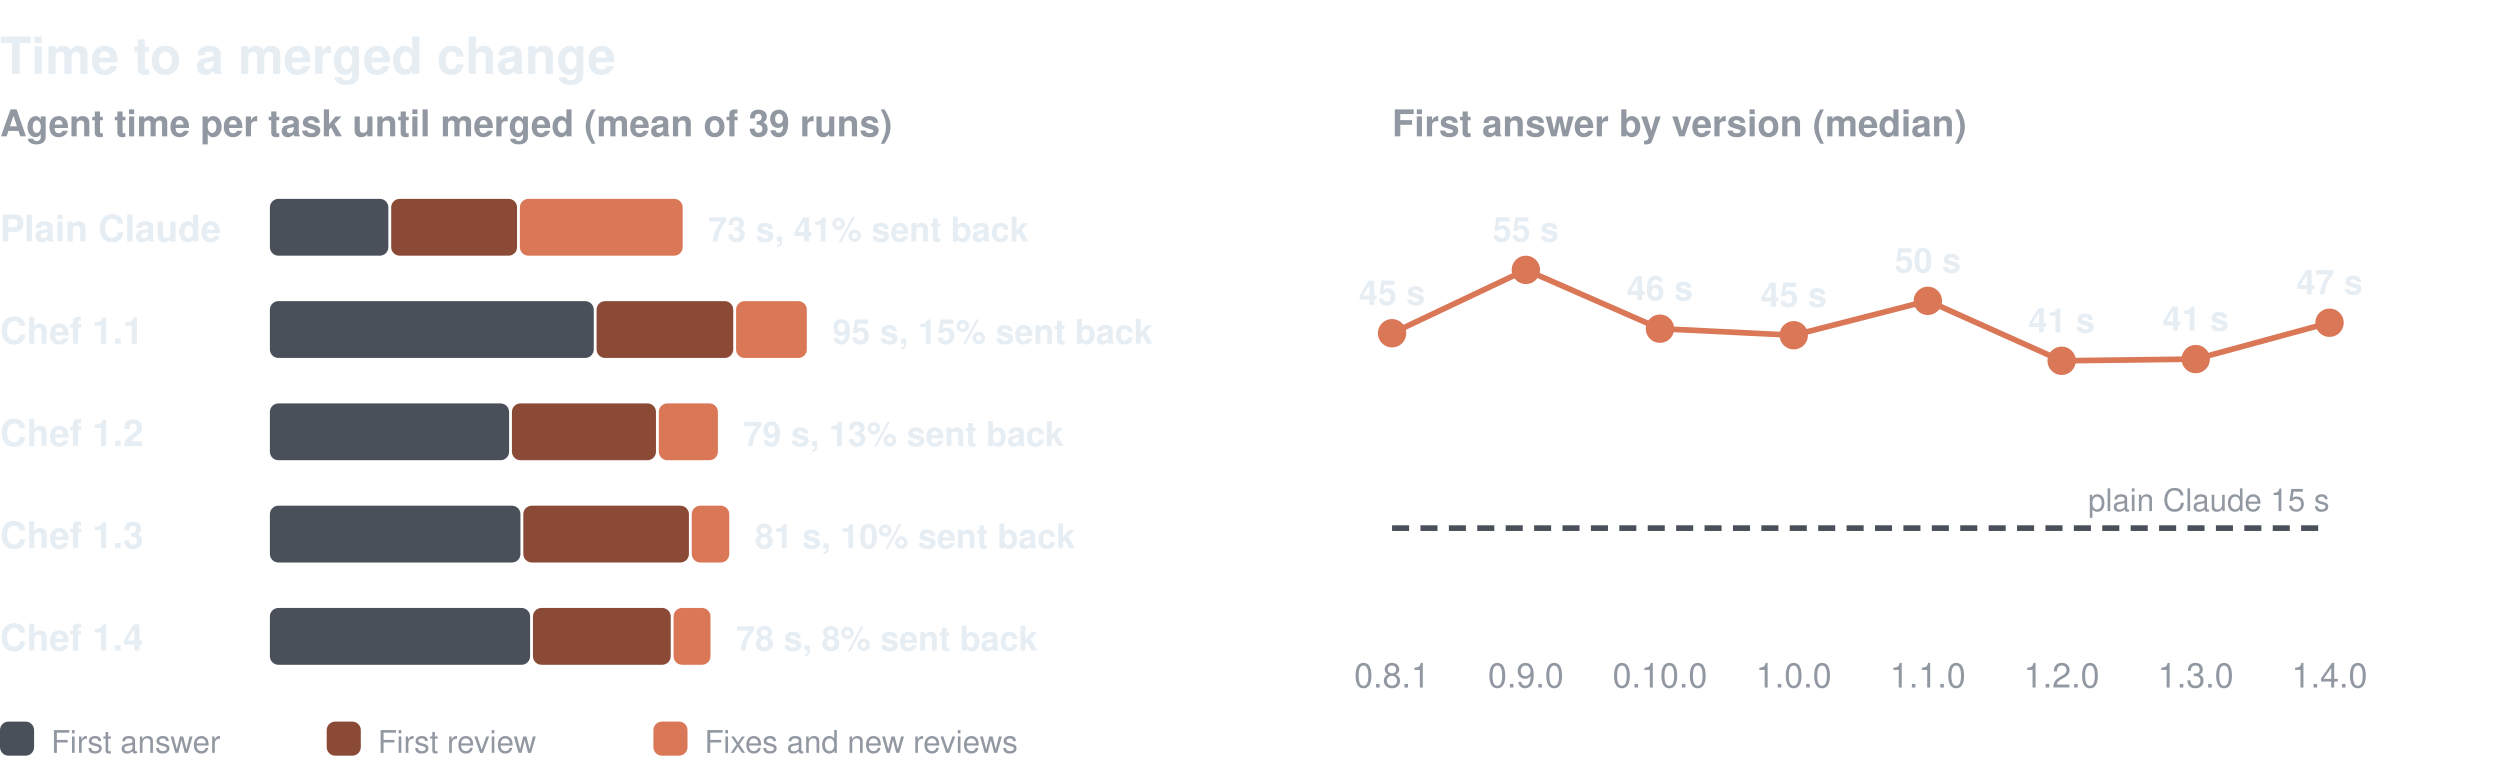
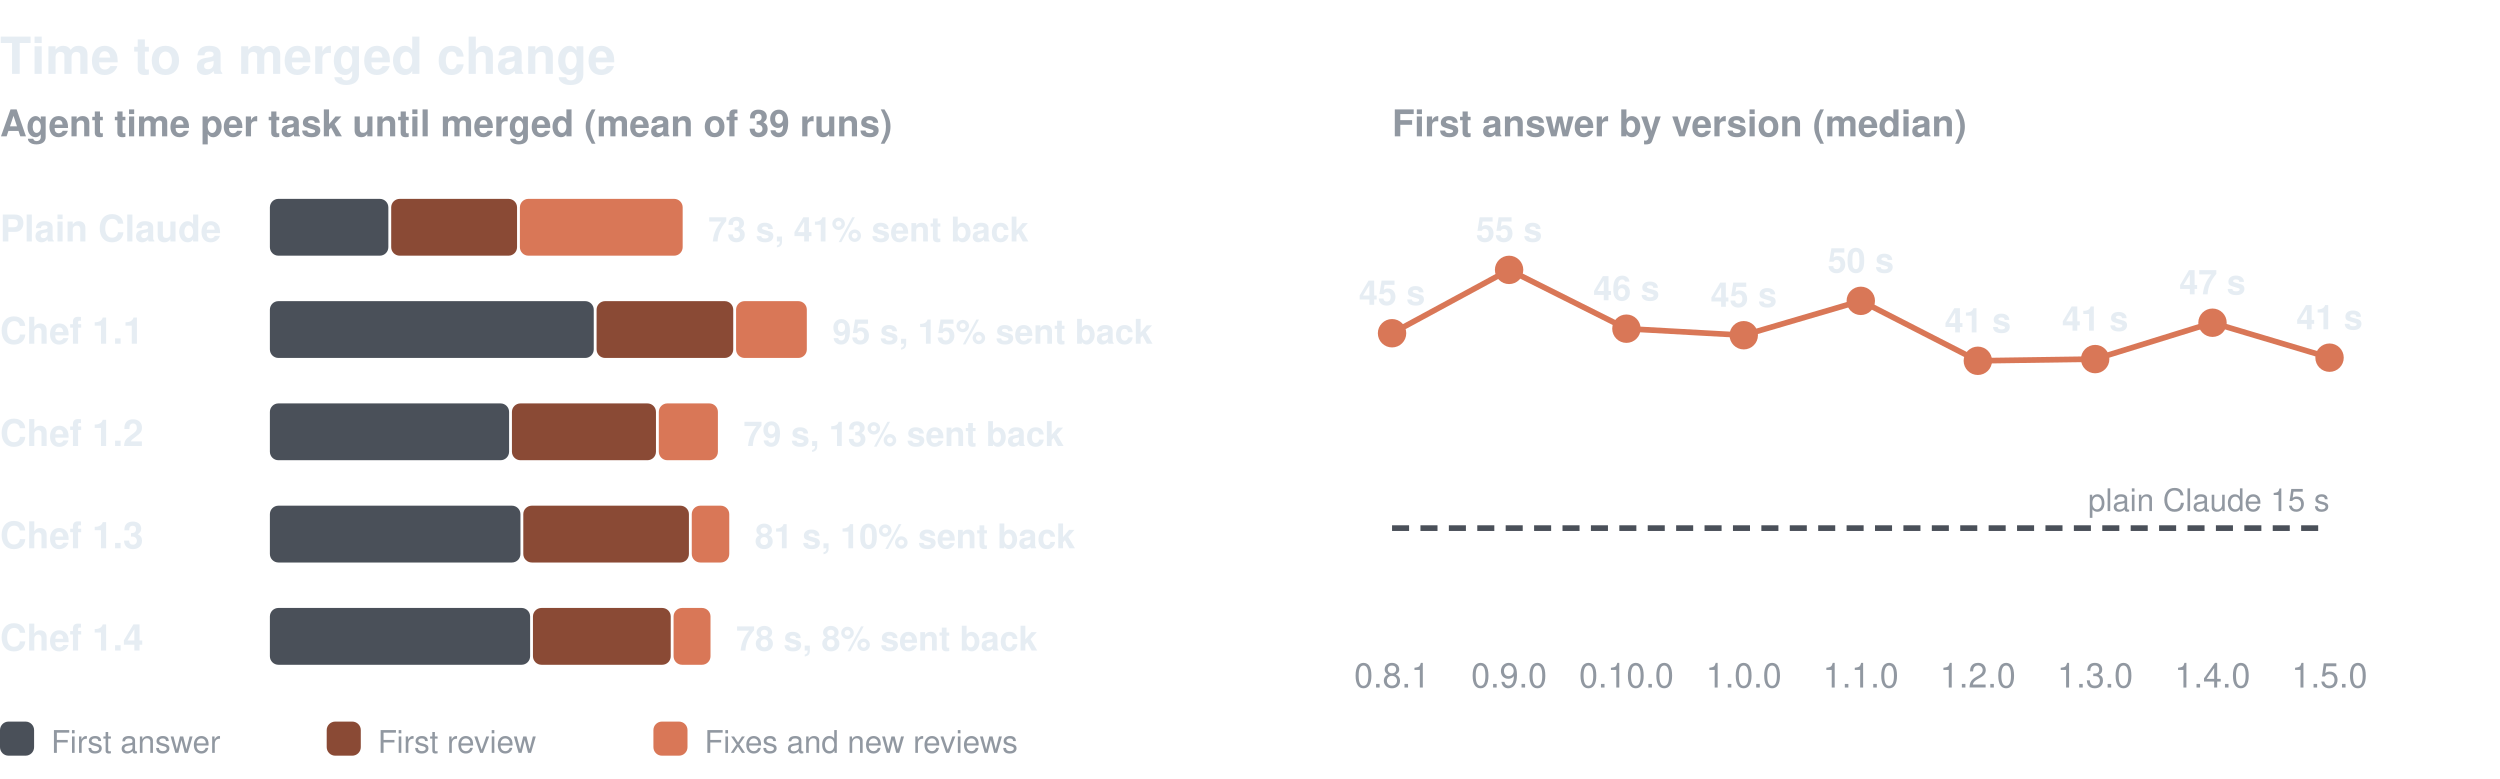
- <svg xmlns="http://www.w3.org/2000/svg" width="880" height="274" viewBox="0 0 880 274" role="img" aria-label="Plain Claude: first answer 21 s, first review 23 s, fixes and new reviews 29 s, 41% sent back; Chef 1.1: first answer 57 s, first review 24 s, fixes and new reviews 13 s, 15% sent back; Chef 1.2: first answer 42 s, first review 26 s, fixes and new reviews 11 s, 13% sent back; Chef 1.3: first answer 44 s, first review 30 s, fixes and new reviews 7 s, 10% sent back; Chef 1.4: first answer 46 s, first review 25 s, fixes and new reviews 7 s, 8% sent back. First answer by version: 0.8.1 45 s, 0.9.0 55 s, 0.10.0 46 s, 1.0.0 45 s, 1.1.0 50 s, 1.2.0 41 s, 1.3.0 41 s, 1.4.0 47 s; plain Claude 15 s.">
+ <svg xmlns="http://www.w3.org/2000/svg" width="880" height="274" viewBox="0 0 880 274" role="img" aria-label="Plain Claude: first answer 21 s, first review 23 s, fixes and new reviews 29 s, 41% sent back; Chef 1.1: first answer 57 s, first review 24 s, fixes and new reviews 13 s, 15% sent back; Chef 1.2: first answer 42 s, first review 26 s, fixes and new reviews 11 s, 13% sent back; Chef 1.3: first answer 44 s, first review 30 s, fixes and new reviews 7 s, 10% sent back; Chef 1.4: first answer 46 s, first review 25 s, fixes and new reviews 7 s, 8% sent back. First answer by version: 0.8.1 45 s, 0.9.0 55 s, 0.10.0 46 s, 1.0.0 45 s, 1.1.0 50 s, 1.2.0 41 s, 1.3.0 41 s, 1.4.0 47 s, 1.5.0 41 s; plain Claude 15 s.">
  <text x="0.0" y="26.0" fill="#E6EDF3" font-family="-apple-system, BlinkMacSystemFont, 'Segoe UI', Helvetica, Arial, sans-serif" font-size="18" font-weight="600" text-anchor="start">Time to a merged change</text>
  <text x="0.0" y="48.0" fill="#9198A1" font-family="-apple-system, BlinkMacSystemFont, 'Segoe UI', Helvetica, Arial, sans-serif" font-size="13" font-weight="600" text-anchor="start">Agent time per task until merged (mean of 39 runs)</text>
  <text x="0.0" y="85.0" fill="#E6EDF3" font-family="-apple-system, BlinkMacSystemFont, 'Segoe UI', Helvetica, Arial, sans-serif" font-size="13" font-weight="600" text-anchor="start">Plain Claude</text>
  <rect x="95.0" y="70.0" width="41.7" height="20.0" rx="3" fill="#4A5059" />
  <rect x="137.7" y="70.0" width="44.3" height="20.0" rx="3" fill="#8A4A35" />
  <rect x="183.0" y="70.0" width="57.3" height="20.0" rx="3" fill="#D97757" />
  <text x="249.3" y="85.0" fill="#E6EDF3" font-family="-apple-system, BlinkMacSystemFont, 'Segoe UI', Helvetica, Arial, sans-serif" font-size="12" font-weight="600" text-anchor="start">73 s, 41% sent back</text>
  <text x="0.0" y="121.0" fill="#E6EDF3" font-family="-apple-system, BlinkMacSystemFont, 'Segoe UI', Helvetica, Arial, sans-serif" font-size="13" font-weight="600" text-anchor="start">Chef 1.1</text>
  <rect x="95.0" y="106.0" width="114.0" height="20.0" rx="3" fill="#4A5059" />
  <rect x="210.0" y="106.0" width="48.1" height="20.0" rx="3" fill="#8A4A35" />
  <rect x="259.1" y="106.0" width="24.9" height="20.0" rx="3" fill="#D97757" />
  <text x="293.0" y="121.0" fill="#E6EDF3" font-family="-apple-system, BlinkMacSystemFont, 'Segoe UI', Helvetica, Arial, sans-serif" font-size="12" font-weight="600" text-anchor="start">95 s, 15% sent back</text>
  <text x="0.0" y="157.0" fill="#E6EDF3" font-family="-apple-system, BlinkMacSystemFont, 'Segoe UI', Helvetica, Arial, sans-serif" font-size="13" font-weight="600" text-anchor="start">Chef 1.2</text>
  <rect x="95.0" y="142.0" width="84.2" height="20.0" rx="3" fill="#4A5059" />
  <rect x="180.2" y="142.0" width="50.7" height="20.0" rx="3" fill="#8A4A35" />
  <rect x="231.9" y="142.0" width="20.8" height="20.0" rx="3" fill="#D97757" />
  <text x="261.7" y="157.0" fill="#E6EDF3" font-family="-apple-system, BlinkMacSystemFont, 'Segoe UI', Helvetica, Arial, sans-serif" font-size="12" font-weight="600" text-anchor="start">79 s, 13% sent back</text>
  <text x="0.0" y="193.0" fill="#E6EDF3" font-family="-apple-system, BlinkMacSystemFont, 'Segoe UI', Helvetica, Arial, sans-serif" font-size="13" font-weight="600" text-anchor="start">Chef 1.3</text>
  <rect x="95.0" y="178.0" width="88.2" height="20.0" rx="3" fill="#4A5059" />
  <rect x="184.2" y="178.0" width="58.3" height="20.0" rx="3" fill="#8A4A35" />
  <rect x="243.5" y="178.0" width="13.2" height="20.0" rx="3" fill="#D97757" />
  <text x="265.7" y="193.0" fill="#E6EDF3" font-family="-apple-system, BlinkMacSystemFont, 'Segoe UI', Helvetica, Arial, sans-serif" font-size="12" font-weight="600" text-anchor="start">81 s, 10% sent back</text>
  <text x="0.0" y="229.0" fill="#E6EDF3" font-family="-apple-system, BlinkMacSystemFont, 'Segoe UI', Helvetica, Arial, sans-serif" font-size="13" font-weight="600" text-anchor="start">Chef 1.4</text>
  <rect x="95.0" y="214.0" width="91.6" height="20.0" rx="3" fill="#4A5059" />
  <rect x="187.6" y="214.0" width="48.5" height="20.0" rx="3" fill="#8A4A35" />
  <rect x="237.1" y="214.0" width="13.0" height="20.0" rx="3" fill="#D97757" />
  <text x="259.1" y="229.0" fill="#E6EDF3" font-family="-apple-system, BlinkMacSystemFont, 'Segoe UI', Helvetica, Arial, sans-serif" font-size="12" font-weight="600" text-anchor="start">78 s, 8% sent back</text>
  <rect x="0.0" y="254.0" width="12.0" height="12.0" rx="3" fill="#4A5059" />
  <text x="18.0" y="265.0" fill="#9198A1" font-family="-apple-system, BlinkMacSystemFont, 'Segoe UI', Helvetica, Arial, sans-serif" font-size="11" font-weight="400" text-anchor="start">First answer</text>
  <rect x="115.0" y="254.0" width="12.0" height="12.0" rx="3" fill="#8A4A35" />
  <text x="133.0" y="265.0" fill="#9198A1" font-family="-apple-system, BlinkMacSystemFont, 'Segoe UI', Helvetica, Arial, sans-serif" font-size="11" font-weight="400" text-anchor="start">First review</text>
  <rect x="230.0" y="254.0" width="12.0" height="12.0" rx="3" fill="#D97757" />
  <text x="248.0" y="265.0" fill="#9198A1" font-family="-apple-system, BlinkMacSystemFont, 'Segoe UI', Helvetica, Arial, sans-serif" font-size="11" font-weight="400" text-anchor="start">Fixes and new reviews</text>
  <text x="490.0" y="48.0" fill="#9198A1" font-family="-apple-system, BlinkMacSystemFont, 'Segoe UI', Helvetica, Arial, sans-serif" font-size="13" font-weight="600" text-anchor="start">First answer by version (median)</text>
  <line x1="490.0" y1="185.9" x2="820.0" y2="185.9" stroke="#4A5059" stroke-width="2" stroke-dasharray="6 4" />
  <text x="820.0" y="179.9" fill="#9198A1" font-family="-apple-system, BlinkMacSystemFont, 'Segoe UI', Helvetica, Arial, sans-serif" font-size="11" font-weight="400" text-anchor="end">plain Claude 15 s</text>
-   <polyline points="490.0,117.3 537.1,95.0 584.3,115.7 631.4,118.0 678.6,105.9 725.7,127.0 772.9,126.4 820.0,113.6" fill="none" stroke="#D97757" stroke-width="2" />
+   <polyline points="490.0,117.3 531.2,95.0 572.5,115.7 613.8,118.0 655.0,105.9 696.2,127.0 737.5,126.4 778.8,113.6 820.0,125.9" fill="none" stroke="#D97757" stroke-width="2" />
  <circle cx="490.0" cy="117.3" r="5" fill="#D97757" />
  <text x="490.0" y="107.3" fill="#E6EDF3" font-family="-apple-system, BlinkMacSystemFont, 'Segoe UI', Helvetica, Arial, sans-serif" font-size="12" font-weight="600" text-anchor="middle">45 s</text>
  <text x="490.0" y="242.0" fill="#9198A1" font-family="-apple-system, BlinkMacSystemFont, 'Segoe UI', Helvetica, Arial, sans-serif" font-size="12" font-weight="400" text-anchor="middle">0.8.1</text>
-   <circle cx="537.1" cy="95.0" r="5" fill="#D97757" />
-   <text x="537.1" y="85.0" fill="#E6EDF3" font-family="-apple-system, BlinkMacSystemFont, 'Segoe UI', Helvetica, Arial, sans-serif" font-size="12" font-weight="600" text-anchor="middle">55 s</text>
-   <text x="537.1" y="242.0" fill="#9198A1" font-family="-apple-system, BlinkMacSystemFont, 'Segoe UI', Helvetica, Arial, sans-serif" font-size="12" font-weight="400" text-anchor="middle">0.9.0</text>
-   <circle cx="584.3" cy="115.7" r="5" fill="#D97757" />
-   <text x="584.3" y="105.7" fill="#E6EDF3" font-family="-apple-system, BlinkMacSystemFont, 'Segoe UI', Helvetica, Arial, sans-serif" font-size="12" font-weight="600" text-anchor="middle">46 s</text>
-   <text x="584.3" y="242.0" fill="#9198A1" font-family="-apple-system, BlinkMacSystemFont, 'Segoe UI', Helvetica, Arial, sans-serif" font-size="12" font-weight="400" text-anchor="middle">0.10.0</text>
-   <circle cx="631.4" cy="118.0" r="5" fill="#D97757" />
-   <text x="631.4" y="108.0" fill="#E6EDF3" font-family="-apple-system, BlinkMacSystemFont, 'Segoe UI', Helvetica, Arial, sans-serif" font-size="12" font-weight="600" text-anchor="middle">45 s</text>
-   <text x="631.4" y="242.0" fill="#9198A1" font-family="-apple-system, BlinkMacSystemFont, 'Segoe UI', Helvetica, Arial, sans-serif" font-size="12" font-weight="400" text-anchor="middle">1.0.0</text>
-   <circle cx="678.6" cy="105.9" r="5" fill="#D97757" />
-   <text x="678.6" y="95.9" fill="#E6EDF3" font-family="-apple-system, BlinkMacSystemFont, 'Segoe UI', Helvetica, Arial, sans-serif" font-size="12" font-weight="600" text-anchor="middle">50 s</text>
-   <text x="678.6" y="242.0" fill="#9198A1" font-family="-apple-system, BlinkMacSystemFont, 'Segoe UI', Helvetica, Arial, sans-serif" font-size="12" font-weight="400" text-anchor="middle">1.1.0</text>
-   <circle cx="725.7" cy="127.0" r="5" fill="#D97757" />
-   <text x="725.7" y="117.0" fill="#E6EDF3" font-family="-apple-system, BlinkMacSystemFont, 'Segoe UI', Helvetica, Arial, sans-serif" font-size="12" font-weight="600" text-anchor="middle">41 s</text>
-   <text x="725.7" y="242.0" fill="#9198A1" font-family="-apple-system, BlinkMacSystemFont, 'Segoe UI', Helvetica, Arial, sans-serif" font-size="12" font-weight="400" text-anchor="middle">1.2.0</text>
-   <circle cx="772.9" cy="126.4" r="5" fill="#D97757" />
-   <text x="772.9" y="116.4" fill="#E6EDF3" font-family="-apple-system, BlinkMacSystemFont, 'Segoe UI', Helvetica, Arial, sans-serif" font-size="12" font-weight="600" text-anchor="middle">41 s</text>
-   <text x="772.9" y="242.0" fill="#9198A1" font-family="-apple-system, BlinkMacSystemFont, 'Segoe UI', Helvetica, Arial, sans-serif" font-size="12" font-weight="400" text-anchor="middle">1.3.0</text>
-   <circle cx="820.0" cy="113.6" r="5" fill="#D97757" />
-   <text x="820.0" y="103.6" fill="#E6EDF3" font-family="-apple-system, BlinkMacSystemFont, 'Segoe UI', Helvetica, Arial, sans-serif" font-size="12" font-weight="600" text-anchor="middle">47 s</text>
-   <text x="820.0" y="242.0" fill="#9198A1" font-family="-apple-system, BlinkMacSystemFont, 'Segoe UI', Helvetica, Arial, sans-serif" font-size="12" font-weight="400" text-anchor="middle">1.4.0</text>
+   <circle cx="531.2" cy="95.0" r="5" fill="#D97757" />
+   <text x="531.2" y="85.0" fill="#E6EDF3" font-family="-apple-system, BlinkMacSystemFont, 'Segoe UI', Helvetica, Arial, sans-serif" font-size="12" font-weight="600" text-anchor="middle">55 s</text>
+   <text x="531.2" y="242.0" fill="#9198A1" font-family="-apple-system, BlinkMacSystemFont, 'Segoe UI', Helvetica, Arial, sans-serif" font-size="12" font-weight="400" text-anchor="middle">0.9.0</text>
+   <circle cx="572.5" cy="115.7" r="5" fill="#D97757" />
+   <text x="572.5" y="105.7" fill="#E6EDF3" font-family="-apple-system, BlinkMacSystemFont, 'Segoe UI', Helvetica, Arial, sans-serif" font-size="12" font-weight="600" text-anchor="middle">46 s</text>
+   <text x="572.5" y="242.0" fill="#9198A1" font-family="-apple-system, BlinkMacSystemFont, 'Segoe UI', Helvetica, Arial, sans-serif" font-size="12" font-weight="400" text-anchor="middle">0.10.0</text>
+   <circle cx="613.8" cy="118.0" r="5" fill="#D97757" />
+   <text x="613.8" y="108.0" fill="#E6EDF3" font-family="-apple-system, BlinkMacSystemFont, 'Segoe UI', Helvetica, Arial, sans-serif" font-size="12" font-weight="600" text-anchor="middle">45 s</text>
+   <text x="613.8" y="242.0" fill="#9198A1" font-family="-apple-system, BlinkMacSystemFont, 'Segoe UI', Helvetica, Arial, sans-serif" font-size="12" font-weight="400" text-anchor="middle">1.0.0</text>
+   <circle cx="655.0" cy="105.9" r="5" fill="#D97757" />
+   <text x="655.0" y="95.9" fill="#E6EDF3" font-family="-apple-system, BlinkMacSystemFont, 'Segoe UI', Helvetica, Arial, sans-serif" font-size="12" font-weight="600" text-anchor="middle">50 s</text>
+   <text x="655.0" y="242.0" fill="#9198A1" font-family="-apple-system, BlinkMacSystemFont, 'Segoe UI', Helvetica, Arial, sans-serif" font-size="12" font-weight="400" text-anchor="middle">1.1.0</text>
+   <circle cx="696.2" cy="127.0" r="5" fill="#D97757" />
+   <text x="696.2" y="117.0" fill="#E6EDF3" font-family="-apple-system, BlinkMacSystemFont, 'Segoe UI', Helvetica, Arial, sans-serif" font-size="12" font-weight="600" text-anchor="middle">41 s</text>
+   <text x="696.2" y="242.0" fill="#9198A1" font-family="-apple-system, BlinkMacSystemFont, 'Segoe UI', Helvetica, Arial, sans-serif" font-size="12" font-weight="400" text-anchor="middle">1.2.0</text>
+   <circle cx="737.5" cy="126.4" r="5" fill="#D97757" />
+   <text x="737.5" y="116.4" fill="#E6EDF3" font-family="-apple-system, BlinkMacSystemFont, 'Segoe UI', Helvetica, Arial, sans-serif" font-size="12" font-weight="600" text-anchor="middle">41 s</text>
+   <text x="737.5" y="242.0" fill="#9198A1" font-family="-apple-system, BlinkMacSystemFont, 'Segoe UI', Helvetica, Arial, sans-serif" font-size="12" font-weight="400" text-anchor="middle">1.3.0</text>
+   <circle cx="778.8" cy="113.6" r="5" fill="#D97757" />
+   <text x="778.8" y="103.6" fill="#E6EDF3" font-family="-apple-system, BlinkMacSystemFont, 'Segoe UI', Helvetica, Arial, sans-serif" font-size="12" font-weight="600" text-anchor="middle">47 s</text>
+   <text x="778.8" y="242.0" fill="#9198A1" font-family="-apple-system, BlinkMacSystemFont, 'Segoe UI', Helvetica, Arial, sans-serif" font-size="12" font-weight="400" text-anchor="middle">1.4.0</text>
+   <circle cx="820.0" cy="125.9" r="5" fill="#D97757" />
+   <text x="820.0" y="115.9" fill="#E6EDF3" font-family="-apple-system, BlinkMacSystemFont, 'Segoe UI', Helvetica, Arial, sans-serif" font-size="12" font-weight="600" text-anchor="middle">41 s</text>
+   <text x="820.0" y="242.0" fill="#9198A1" font-family="-apple-system, BlinkMacSystemFont, 'Segoe UI', Helvetica, Arial, sans-serif" font-size="12" font-weight="400" text-anchor="middle">1.5.0</text>
</svg>
